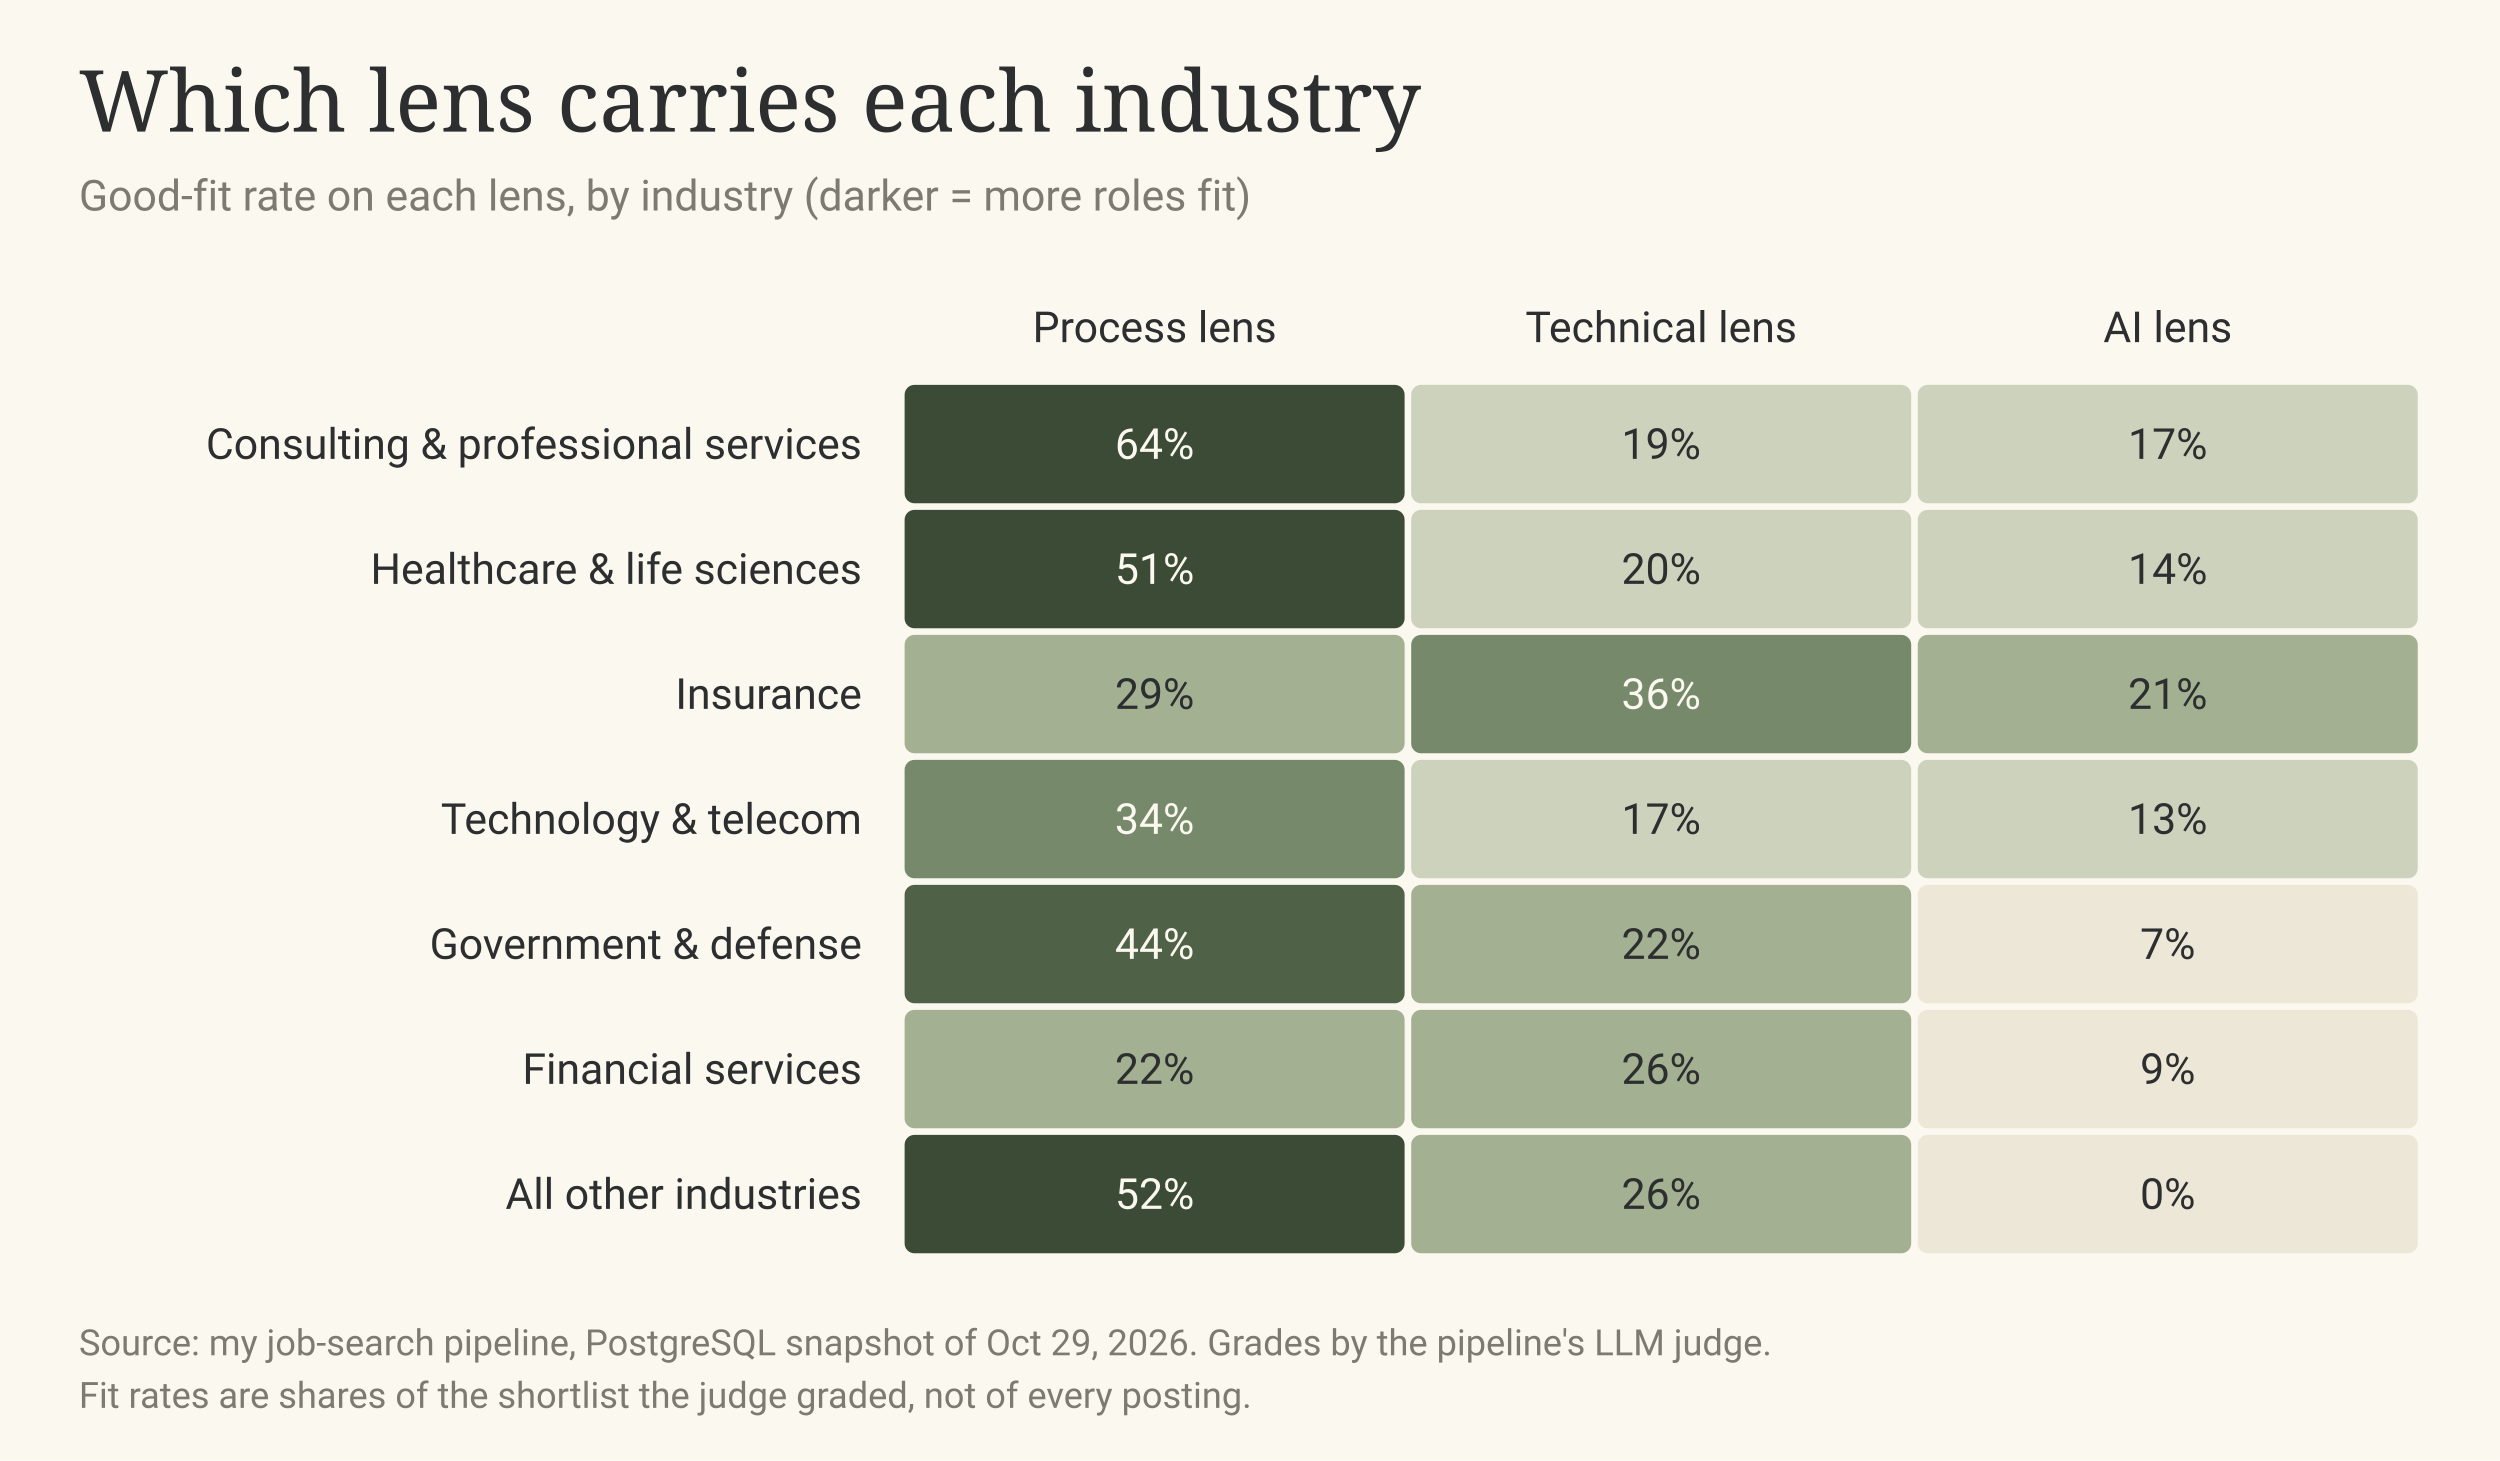
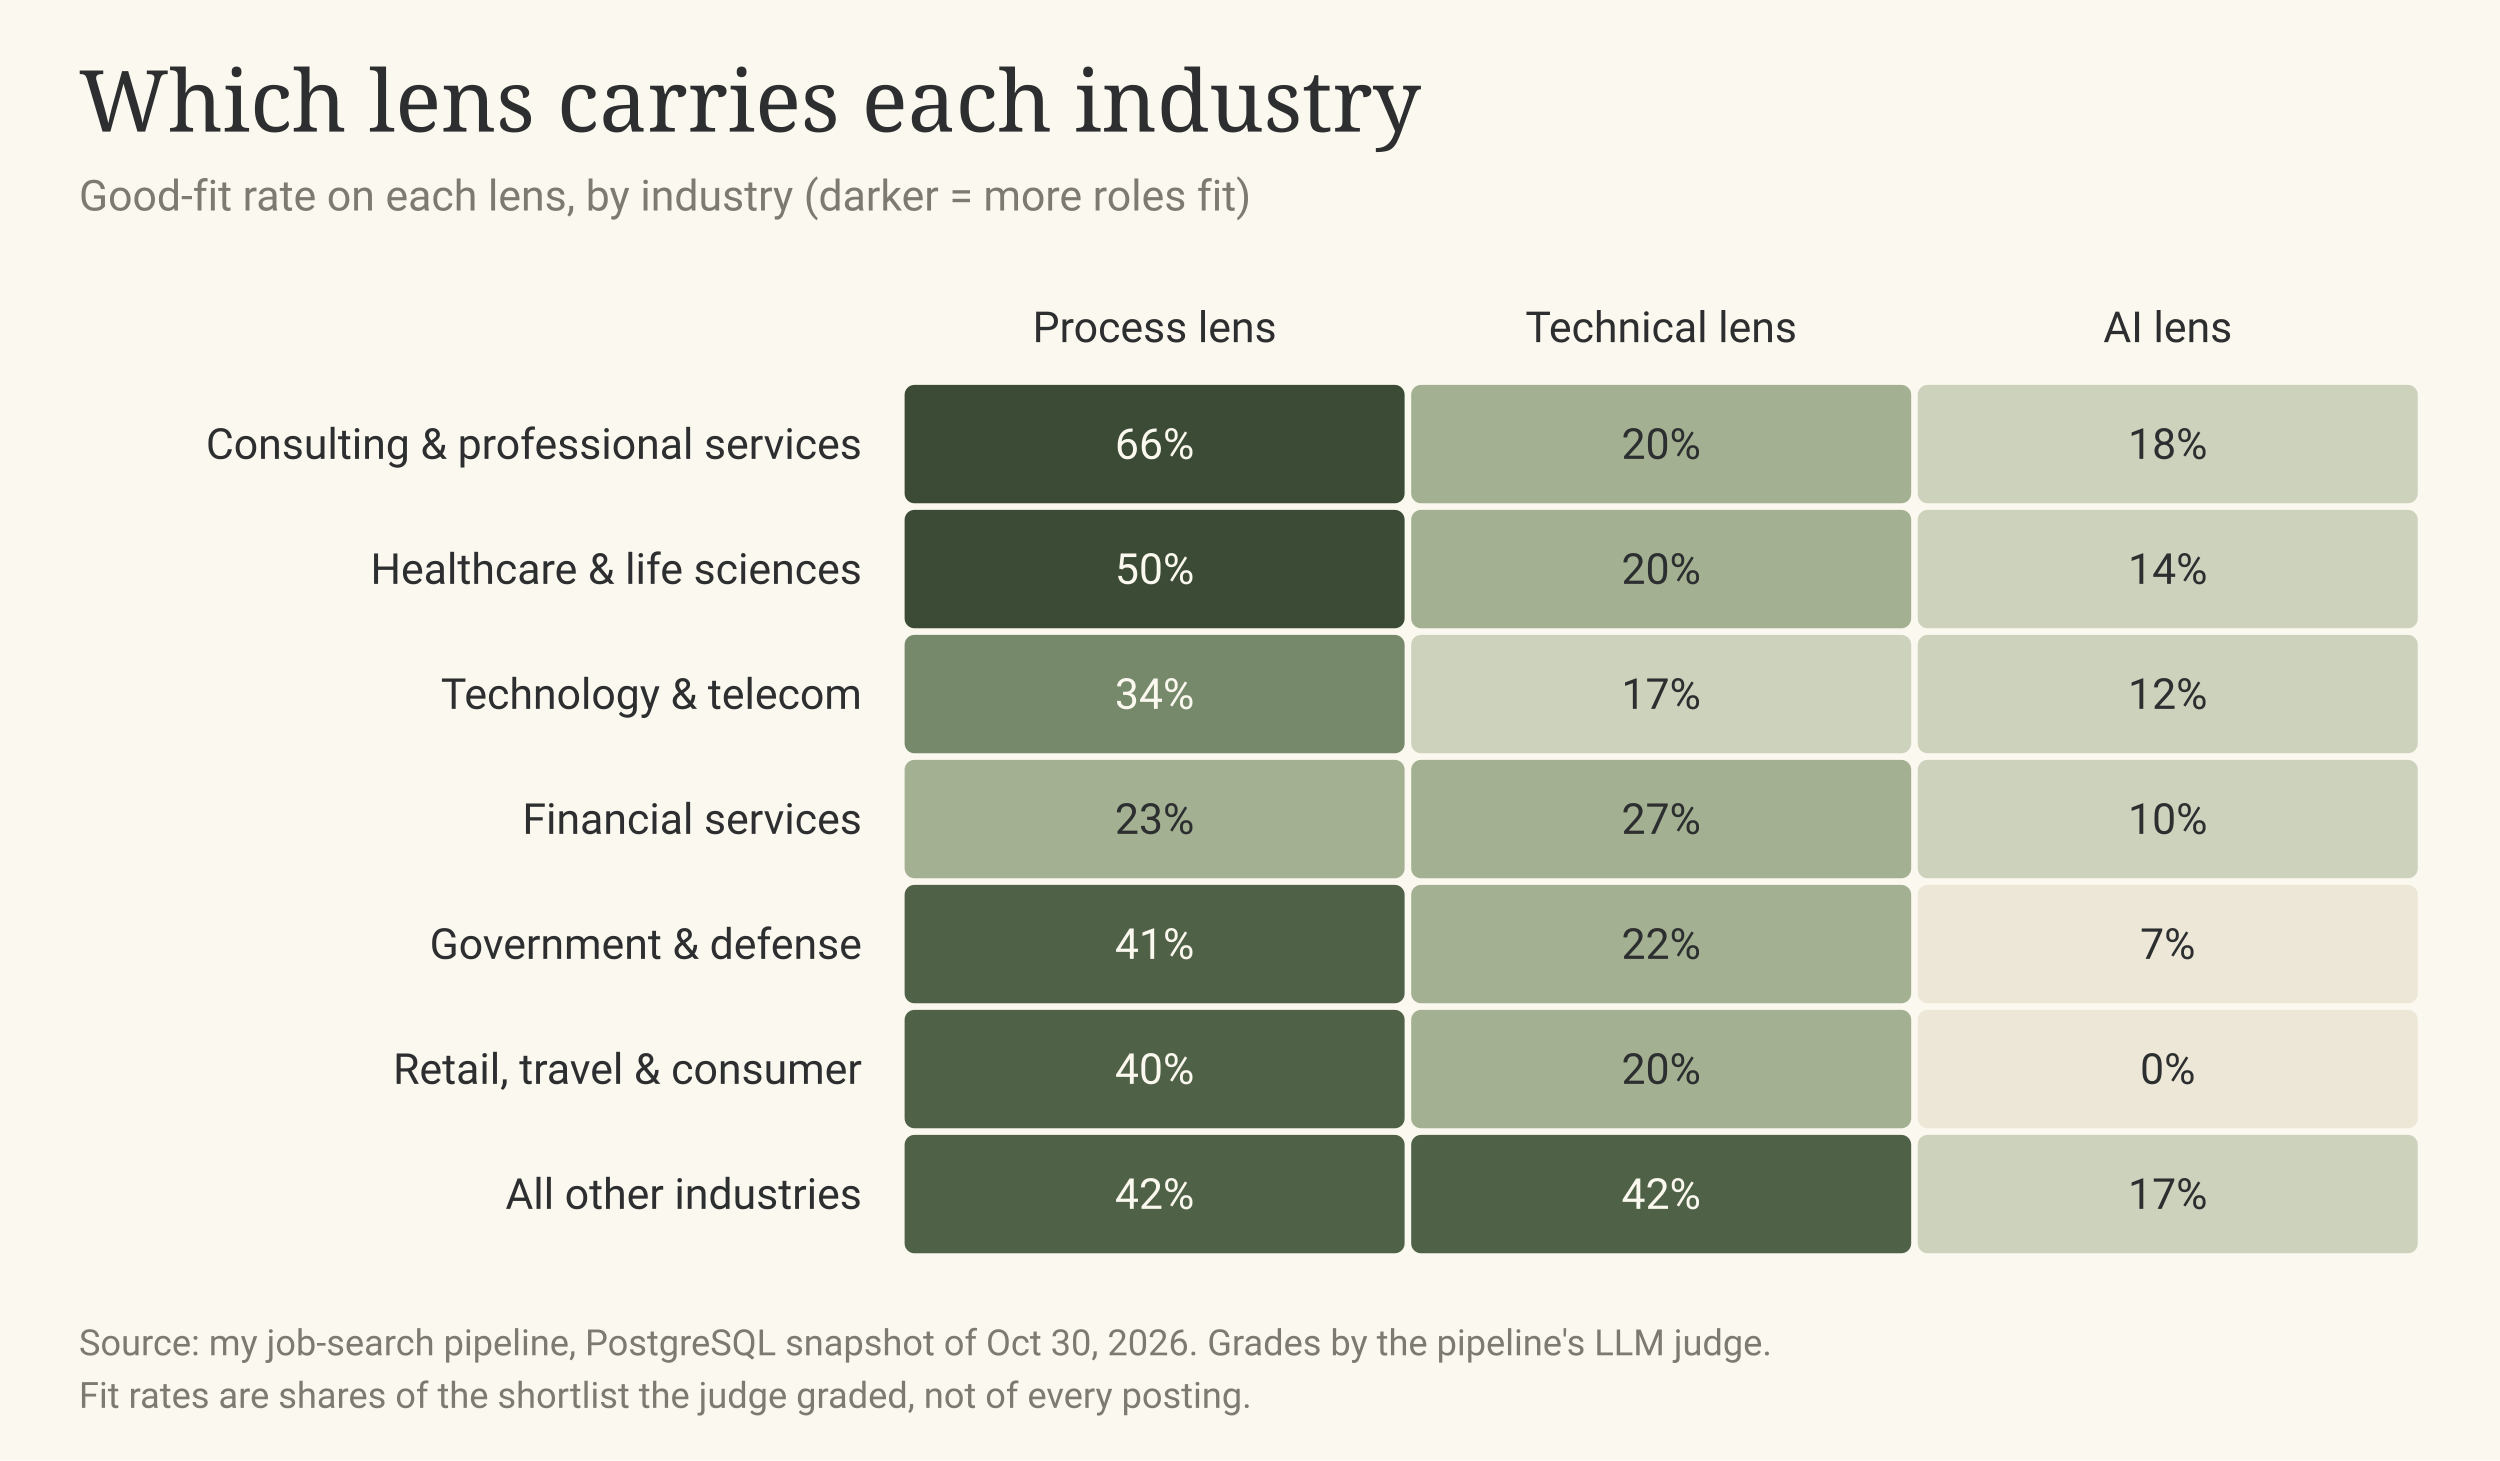
<svg xmlns="http://www.w3.org/2000/svg" viewBox="0 0 760 444" width="760" height="444" role="img" aria-labelledby="t d">
  <rect width="760" height="444" fill="#fbf8ef" />
  <text x="24" y="40" font-family="'Instrument Serif', 'Iowan Old Style', Georgia, serif" font-size="26" fill="#2c2e2f">Which lens carries each industry</text>
  <text x="24" y="64" font-family="-apple-system, BlinkMacSystemFont, 'Segoe UI', Roboto, Inter, sans-serif" font-size="13" fill="#7c7a71">Good-fit rate on each lens, by industry (darker = more roles fit)</text>
  <text x="351.0" y="104" text-anchor="middle" font-family="-apple-system, BlinkMacSystemFont, 'Segoe UI', Roboto, Inter, sans-serif" font-size="13" fill="#2c2e2f">Process lens</text>
  <text x="505.0" y="104" text-anchor="middle" font-family="-apple-system, BlinkMacSystemFont, 'Segoe UI', Roboto, Inter, sans-serif" font-size="13" fill="#2c2e2f">Technical lens</text>
  <text x="659.0" y="104" text-anchor="middle" font-family="-apple-system, BlinkMacSystemFont, 'Segoe UI', Roboto, Inter, sans-serif" font-size="13" fill="#2c2e2f">AI lens</text>
  <text x="262" y="139.5" text-anchor="end" font-family="-apple-system, BlinkMacSystemFont, 'Segoe UI', Roboto, Inter, sans-serif" font-size="13" fill="#2c2e2f">Consulting &amp; professional services</text>
  <g>
    <rect x="275.0" y="117.0" width="152.0" height="36" rx="3" fill="#3b4b35" />
-     <text x="351.0" y="139.5" text-anchor="middle" font-family="-apple-system, BlinkMacSystemFont, 'Segoe UI', Roboto, Inter, sans-serif" font-size="13" fill="#fbf8ef">64%</text>
+     <text x="351.0" y="139.5" text-anchor="middle" font-family="-apple-system, BlinkMacSystemFont, 'Segoe UI', Roboto, Inter, sans-serif" font-size="13" fill="#fbf8ef">66%</text>
  </g>
  <g>
-     <rect x="429.0" y="117.0" width="152.0" height="36" rx="3" fill="#cdd2bd" />
-     <text x="505.0" y="139.5" text-anchor="middle" font-family="-apple-system, BlinkMacSystemFont, 'Segoe UI', Roboto, Inter, sans-serif" font-size="13" fill="#2c2e2f">19%</text>
+     <rect x="429.0" y="117.0" width="152.0" height="36" rx="3" fill="#a3b091" />
+     <text x="505.0" y="139.5" text-anchor="middle" font-family="-apple-system, BlinkMacSystemFont, 'Segoe UI', Roboto, Inter, sans-serif" font-size="13" fill="#2c2e2f">20%</text>
  </g>
  <g>
    <rect x="583.0" y="117.0" width="152.0" height="36" rx="3" fill="#cdd2bd" />
-     <text x="659.0" y="139.5" text-anchor="middle" font-family="-apple-system, BlinkMacSystemFont, 'Segoe UI', Roboto, Inter, sans-serif" font-size="13" fill="#2c2e2f">17%</text>
+     <text x="659.0" y="139.5" text-anchor="middle" font-family="-apple-system, BlinkMacSystemFont, 'Segoe UI', Roboto, Inter, sans-serif" font-size="13" fill="#2c2e2f">18%</text>
  </g>
  <text x="262" y="177.5" text-anchor="end" font-family="-apple-system, BlinkMacSystemFont, 'Segoe UI', Roboto, Inter, sans-serif" font-size="13" fill="#2c2e2f">Healthcare &amp; life sciences</text>
  <g>
    <rect x="275.0" y="155.0" width="152.0" height="36" rx="3" fill="#3b4b35" />
-     <text x="351.0" y="177.5" text-anchor="middle" font-family="-apple-system, BlinkMacSystemFont, 'Segoe UI', Roboto, Inter, sans-serif" font-size="13" fill="#fbf8ef">51%</text>
+     <text x="351.0" y="177.5" text-anchor="middle" font-family="-apple-system, BlinkMacSystemFont, 'Segoe UI', Roboto, Inter, sans-serif" font-size="13" fill="#fbf8ef">50%</text>
  </g>
  <g>
-     <rect x="429.0" y="155.0" width="152.0" height="36" rx="3" fill="#cdd2bd" />
+     <rect x="429.0" y="155.0" width="152.0" height="36" rx="3" fill="#a3b091" />
    <text x="505.0" y="177.5" text-anchor="middle" font-family="-apple-system, BlinkMacSystemFont, 'Segoe UI', Roboto, Inter, sans-serif" font-size="13" fill="#2c2e2f">20%</text>
  </g>
  <g>
    <rect x="583.0" y="155.0" width="152.0" height="36" rx="3" fill="#cdd2bd" />
    <text x="659.0" y="177.5" text-anchor="middle" font-family="-apple-system, BlinkMacSystemFont, 'Segoe UI', Roboto, Inter, sans-serif" font-size="13" fill="#2c2e2f">14%</text>
  </g>
-   <text x="262" y="215.5" text-anchor="end" font-family="-apple-system, BlinkMacSystemFont, 'Segoe UI', Roboto, Inter, sans-serif" font-size="13" fill="#2c2e2f">Insurance</text>
+   <text x="262" y="215.5" text-anchor="end" font-family="-apple-system, BlinkMacSystemFont, 'Segoe UI', Roboto, Inter, sans-serif" font-size="13" fill="#2c2e2f">Technology &amp; telecom</text>
  <g>
-     <rect x="275.0" y="193.0" width="152.0" height="36" rx="3" fill="#a3b091" />
-     <text x="351.0" y="215.5" text-anchor="middle" font-family="-apple-system, BlinkMacSystemFont, 'Segoe UI', Roboto, Inter, sans-serif" font-size="13" fill="#2c2e2f">29%</text>
+     <rect x="275.0" y="193.0" width="152.0" height="36" rx="3" fill="#76896a" />
+     <text x="351.0" y="215.5" text-anchor="middle" font-family="-apple-system, BlinkMacSystemFont, 'Segoe UI', Roboto, Inter, sans-serif" font-size="13" fill="#fbf8ef">34%</text>
  </g>
  <g>
-     <rect x="429.0" y="193.0" width="152.0" height="36" rx="3" fill="#76896a" />
-     <text x="505.0" y="215.5" text-anchor="middle" font-family="-apple-system, BlinkMacSystemFont, 'Segoe UI', Roboto, Inter, sans-serif" font-size="13" fill="#fbf8ef">36%</text>
+     <rect x="429.0" y="193.0" width="152.0" height="36" rx="3" fill="#cdd2bd" />
+     <text x="505.0" y="215.5" text-anchor="middle" font-family="-apple-system, BlinkMacSystemFont, 'Segoe UI', Roboto, Inter, sans-serif" font-size="13" fill="#2c2e2f">17%</text>
  </g>
  <g>
-     <rect x="583.0" y="193.0" width="152.0" height="36" rx="3" fill="#a3b091" />
-     <text x="659.0" y="215.5" text-anchor="middle" font-family="-apple-system, BlinkMacSystemFont, 'Segoe UI', Roboto, Inter, sans-serif" font-size="13" fill="#2c2e2f">21%</text>
+     <rect x="583.0" y="193.0" width="152.0" height="36" rx="3" fill="#cdd2bd" />
+     <text x="659.0" y="215.5" text-anchor="middle" font-family="-apple-system, BlinkMacSystemFont, 'Segoe UI', Roboto, Inter, sans-serif" font-size="13" fill="#2c2e2f">12%</text>
  </g>
-   <text x="262" y="253.5" text-anchor="end" font-family="-apple-system, BlinkMacSystemFont, 'Segoe UI', Roboto, Inter, sans-serif" font-size="13" fill="#2c2e2f">Technology &amp; telecom</text>
+   <text x="262" y="253.5" text-anchor="end" font-family="-apple-system, BlinkMacSystemFont, 'Segoe UI', Roboto, Inter, sans-serif" font-size="13" fill="#2c2e2f">Financial services</text>
  <g>
-     <rect x="275.0" y="231.0" width="152.0" height="36" rx="3" fill="#76896a" />
-     <text x="351.0" y="253.5" text-anchor="middle" font-family="-apple-system, BlinkMacSystemFont, 'Segoe UI', Roboto, Inter, sans-serif" font-size="13" fill="#fbf8ef">34%</text>
+     <rect x="275.0" y="231.0" width="152.0" height="36" rx="3" fill="#a3b091" />
+     <text x="351.0" y="253.5" text-anchor="middle" font-family="-apple-system, BlinkMacSystemFont, 'Segoe UI', Roboto, Inter, sans-serif" font-size="13" fill="#2c2e2f">23%</text>
  </g>
  <g>
-     <rect x="429.0" y="231.0" width="152.0" height="36" rx="3" fill="#cdd2bd" />
-     <text x="505.0" y="253.5" text-anchor="middle" font-family="-apple-system, BlinkMacSystemFont, 'Segoe UI', Roboto, Inter, sans-serif" font-size="13" fill="#2c2e2f">17%</text>
+     <rect x="429.0" y="231.0" width="152.0" height="36" rx="3" fill="#a3b091" />
+     <text x="505.0" y="253.5" text-anchor="middle" font-family="-apple-system, BlinkMacSystemFont, 'Segoe UI', Roboto, Inter, sans-serif" font-size="13" fill="#2c2e2f">27%</text>
  </g>
  <g>
    <rect x="583.0" y="231.0" width="152.0" height="36" rx="3" fill="#cdd2bd" />
-     <text x="659.0" y="253.5" text-anchor="middle" font-family="-apple-system, BlinkMacSystemFont, 'Segoe UI', Roboto, Inter, sans-serif" font-size="13" fill="#2c2e2f">13%</text>
+     <text x="659.0" y="253.5" text-anchor="middle" font-family="-apple-system, BlinkMacSystemFont, 'Segoe UI', Roboto, Inter, sans-serif" font-size="13" fill="#2c2e2f">10%</text>
  </g>
  <text x="262" y="291.5" text-anchor="end" font-family="-apple-system, BlinkMacSystemFont, 'Segoe UI', Roboto, Inter, sans-serif" font-size="13" fill="#2c2e2f">Government &amp; defense</text>
  <g>
    <rect x="275.0" y="269.0" width="152.0" height="36" rx="3" fill="#4f6146" />
-     <text x="351.0" y="291.5" text-anchor="middle" font-family="-apple-system, BlinkMacSystemFont, 'Segoe UI', Roboto, Inter, sans-serif" font-size="13" fill="#fbf8ef">44%</text>
+     <text x="351.0" y="291.5" text-anchor="middle" font-family="-apple-system, BlinkMacSystemFont, 'Segoe UI', Roboto, Inter, sans-serif" font-size="13" fill="#fbf8ef">41%</text>
  </g>
  <g>
    <rect x="429.0" y="269.0" width="152.0" height="36" rx="3" fill="#a3b091" />
    <text x="505.0" y="291.5" text-anchor="middle" font-family="-apple-system, BlinkMacSystemFont, 'Segoe UI', Roboto, Inter, sans-serif" font-size="13" fill="#2c2e2f">22%</text>
  </g>
  <g>
    <rect x="583.0" y="269.0" width="152.0" height="36" rx="3" fill="#ece7d6" />
    <text x="659.0" y="291.5" text-anchor="middle" font-family="-apple-system, BlinkMacSystemFont, 'Segoe UI', Roboto, Inter, sans-serif" font-size="13" fill="#2c2e2f">7%</text>
  </g>
-   <text x="262" y="329.5" text-anchor="end" font-family="-apple-system, BlinkMacSystemFont, 'Segoe UI', Roboto, Inter, sans-serif" font-size="13" fill="#2c2e2f">Financial services</text>
+   <text x="262" y="329.5" text-anchor="end" font-family="-apple-system, BlinkMacSystemFont, 'Segoe UI', Roboto, Inter, sans-serif" font-size="13" fill="#2c2e2f">Retail, travel &amp; consumer</text>
  <g>
-     <rect x="275.0" y="307.0" width="152.0" height="36" rx="3" fill="#a3b091" />
-     <text x="351.0" y="329.5" text-anchor="middle" font-family="-apple-system, BlinkMacSystemFont, 'Segoe UI', Roboto, Inter, sans-serif" font-size="13" fill="#2c2e2f">22%</text>
+     <rect x="275.0" y="307.0" width="152.0" height="36" rx="3" fill="#4f6146" />
+     <text x="351.0" y="329.5" text-anchor="middle" font-family="-apple-system, BlinkMacSystemFont, 'Segoe UI', Roboto, Inter, sans-serif" font-size="13" fill="#fbf8ef">40%</text>
  </g>
  <g>
    <rect x="429.0" y="307.0" width="152.0" height="36" rx="3" fill="#a3b091" />
-     <text x="505.0" y="329.5" text-anchor="middle" font-family="-apple-system, BlinkMacSystemFont, 'Segoe UI', Roboto, Inter, sans-serif" font-size="13" fill="#2c2e2f">26%</text>
+     <text x="505.0" y="329.5" text-anchor="middle" font-family="-apple-system, BlinkMacSystemFont, 'Segoe UI', Roboto, Inter, sans-serif" font-size="13" fill="#2c2e2f">20%</text>
  </g>
  <g>
    <rect x="583.0" y="307.0" width="152.0" height="36" rx="3" fill="#ece7d6" />
-     <text x="659.0" y="329.5" text-anchor="middle" font-family="-apple-system, BlinkMacSystemFont, 'Segoe UI', Roboto, Inter, sans-serif" font-size="13" fill="#2c2e2f">9%</text>
+     <text x="659.0" y="329.5" text-anchor="middle" font-family="-apple-system, BlinkMacSystemFont, 'Segoe UI', Roboto, Inter, sans-serif" font-size="13" fill="#2c2e2f">0%</text>
  </g>
  <text x="262" y="367.5" text-anchor="end" font-family="-apple-system, BlinkMacSystemFont, 'Segoe UI', Roboto, Inter, sans-serif" font-size="13" fill="#2c2e2f">All other industries</text>
  <g>
-     <rect x="275.0" y="345.0" width="152.0" height="36" rx="3" fill="#3b4b35" />
-     <text x="351.0" y="367.5" text-anchor="middle" font-family="-apple-system, BlinkMacSystemFont, 'Segoe UI', Roboto, Inter, sans-serif" font-size="13" fill="#fbf8ef">52%</text>
+     <rect x="275.0" y="345.0" width="152.0" height="36" rx="3" fill="#4f6146" />
+     <text x="351.0" y="367.5" text-anchor="middle" font-family="-apple-system, BlinkMacSystemFont, 'Segoe UI', Roboto, Inter, sans-serif" font-size="13" fill="#fbf8ef">42%</text>
  </g>
  <g>
-     <rect x="429.0" y="345.0" width="152.0" height="36" rx="3" fill="#a3b091" />
-     <text x="505.0" y="367.5" text-anchor="middle" font-family="-apple-system, BlinkMacSystemFont, 'Segoe UI', Roboto, Inter, sans-serif" font-size="13" fill="#2c2e2f">26%</text>
+     <rect x="429.0" y="345.0" width="152.0" height="36" rx="3" fill="#4f6146" />
+     <text x="505.0" y="367.5" text-anchor="middle" font-family="-apple-system, BlinkMacSystemFont, 'Segoe UI', Roboto, Inter, sans-serif" font-size="13" fill="#fbf8ef">42%</text>
  </g>
  <g>
-     <rect x="583.0" y="345.0" width="152.0" height="36" rx="3" fill="#ece7d6" />
-     <text x="659.0" y="367.5" text-anchor="middle" font-family="-apple-system, BlinkMacSystemFont, 'Segoe UI', Roboto, Inter, sans-serif" font-size="13" fill="#2c2e2f">0%</text>
+     <rect x="583.0" y="345.0" width="152.0" height="36" rx="3" fill="#cdd2bd" />
+     <text x="659.0" y="367.5" text-anchor="middle" font-family="-apple-system, BlinkMacSystemFont, 'Segoe UI', Roboto, Inter, sans-serif" font-size="13" fill="#2c2e2f">17%</text>
  </g>
-   <text x="24" y="412" font-family="-apple-system, BlinkMacSystemFont, 'Segoe UI', Roboto, Inter, sans-serif" font-size="11" fill="#7c7a71">Source: my job-search pipeline, PostgreSQL snapshot of Oct 29, 2026. Grades by the pipeline's LLM judge.</text>
+   <text x="24" y="412" font-family="-apple-system, BlinkMacSystemFont, 'Segoe UI', Roboto, Inter, sans-serif" font-size="11" fill="#7c7a71">Source: my job-search pipeline, PostgreSQL snapshot of Oct 30, 2026. Grades by the pipeline's LLM judge.</text>
  <text x="24" y="428" font-family="-apple-system, BlinkMacSystemFont, 'Segoe UI', Roboto, Inter, sans-serif" font-size="11" fill="#7c7a71">Fit rates are shares of the shortlist the judge graded, not of every posting.</text>
</svg>
